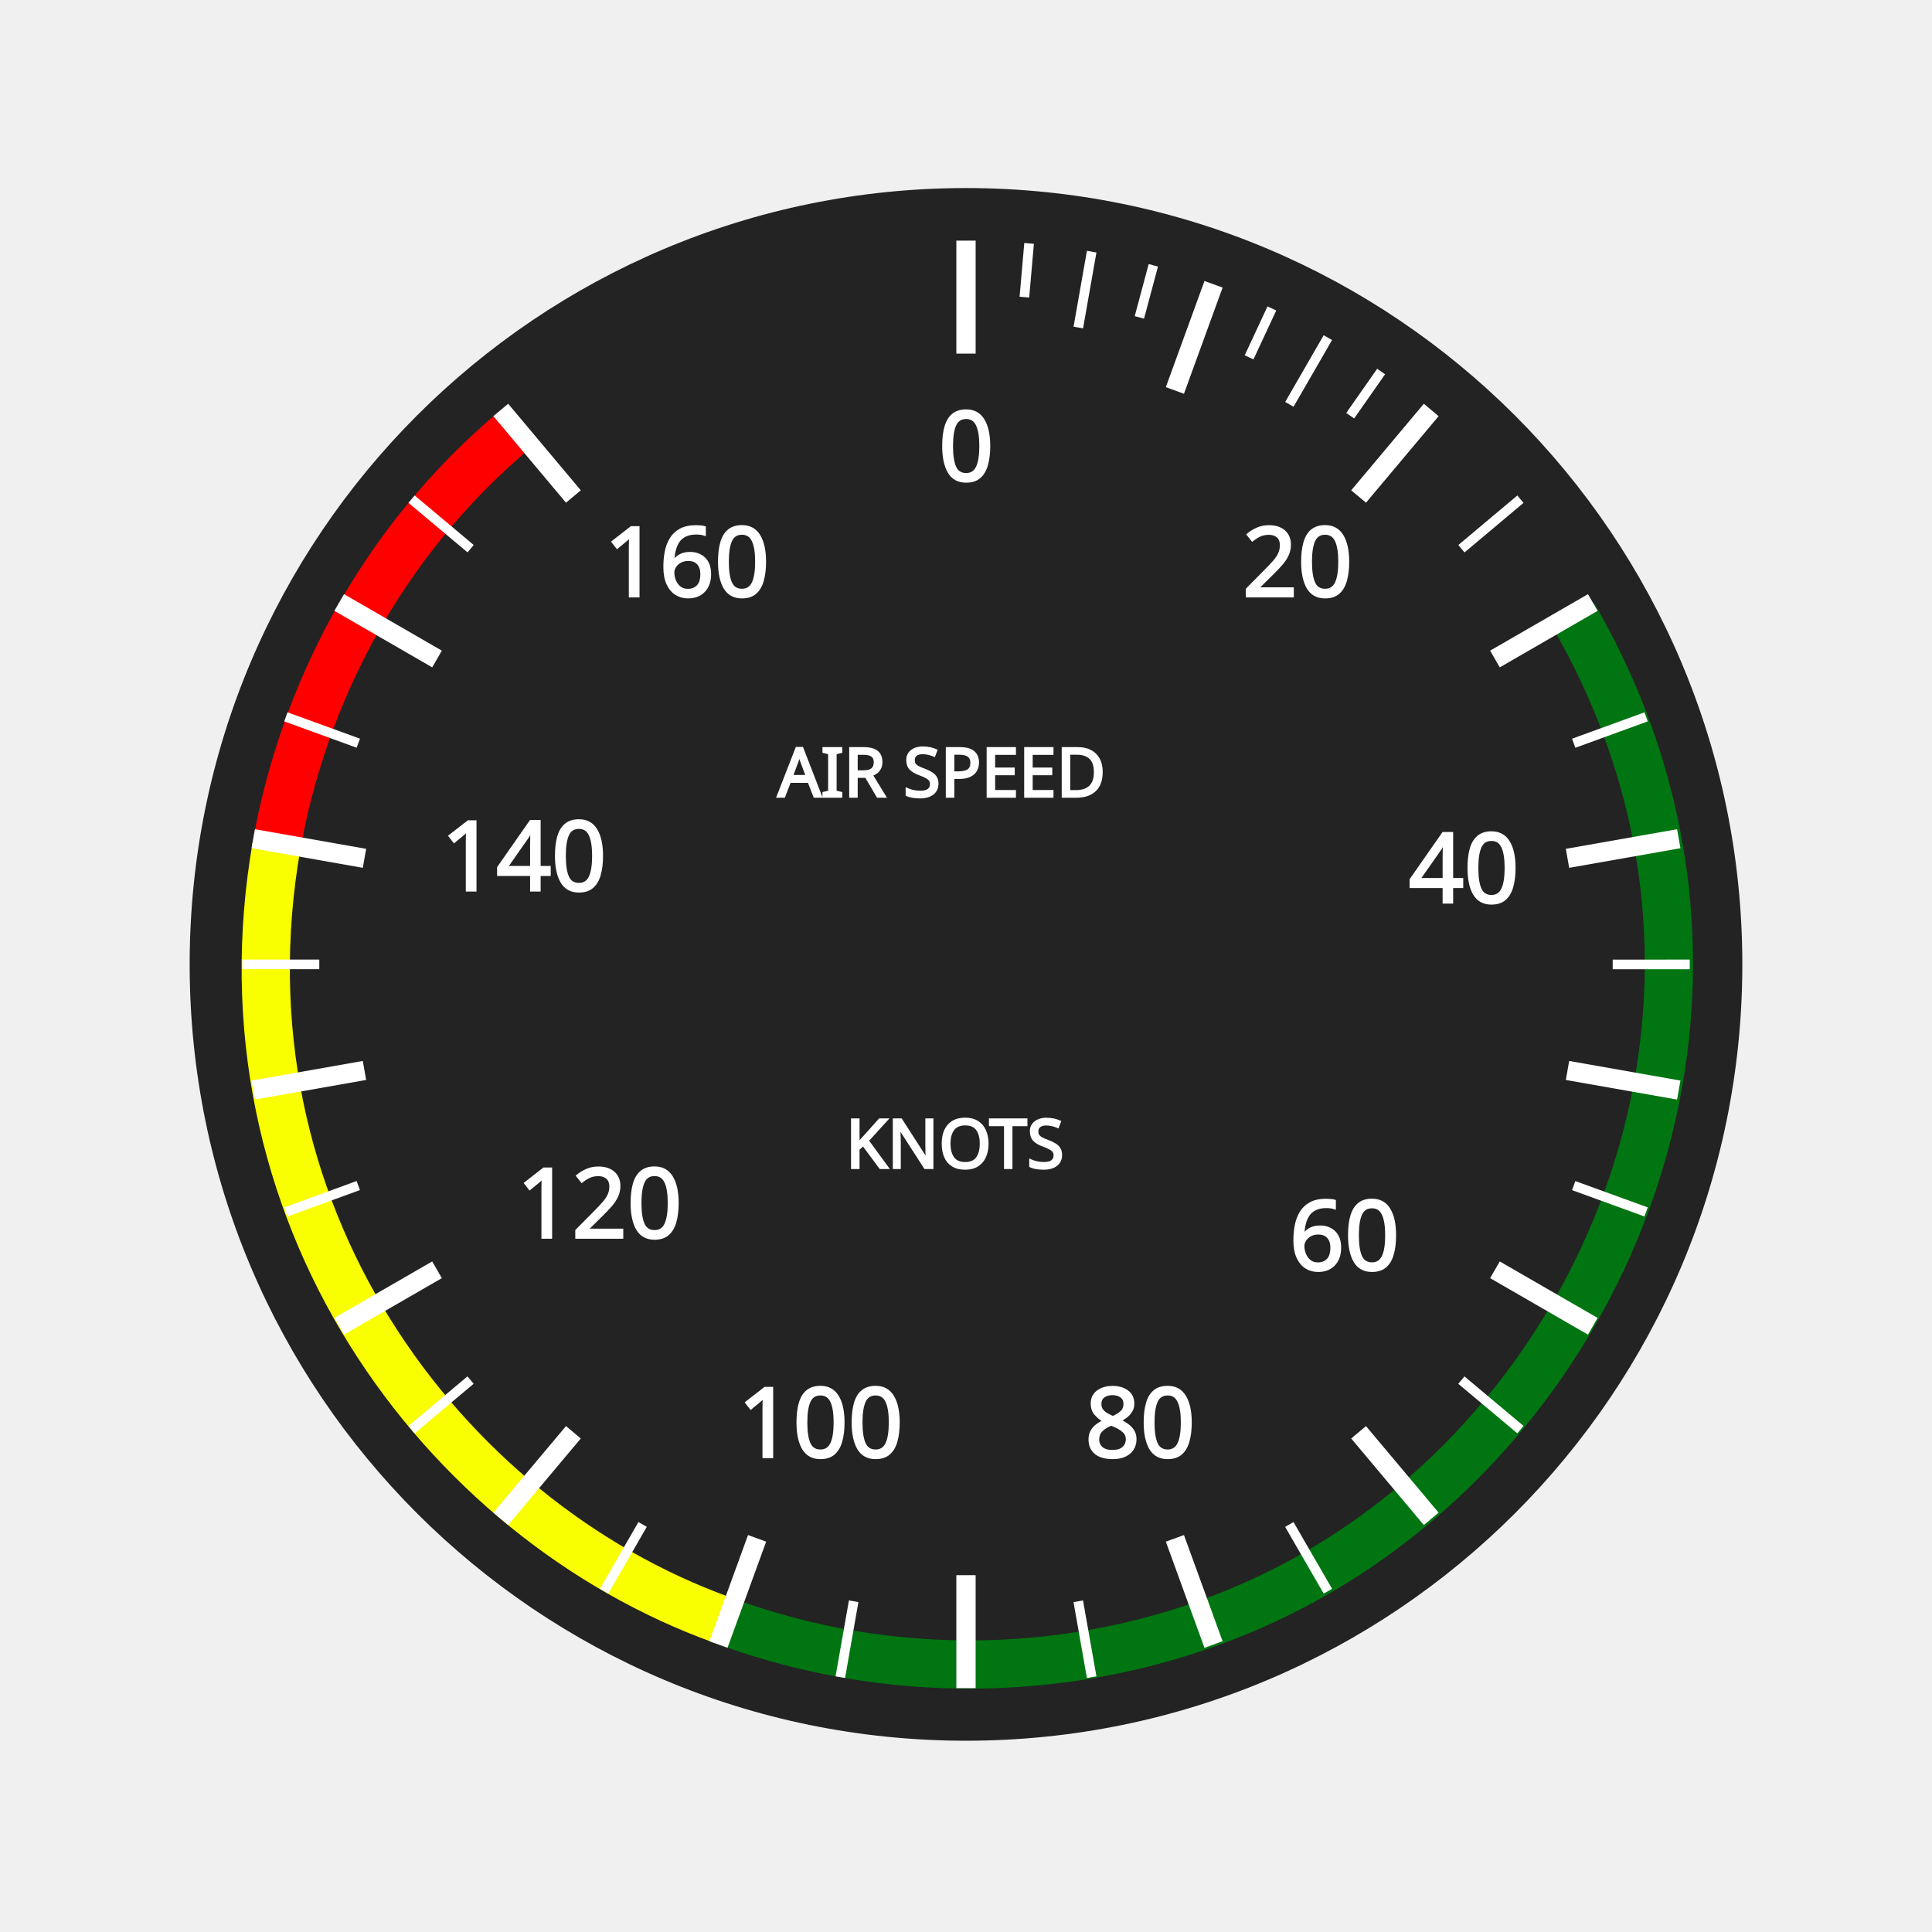
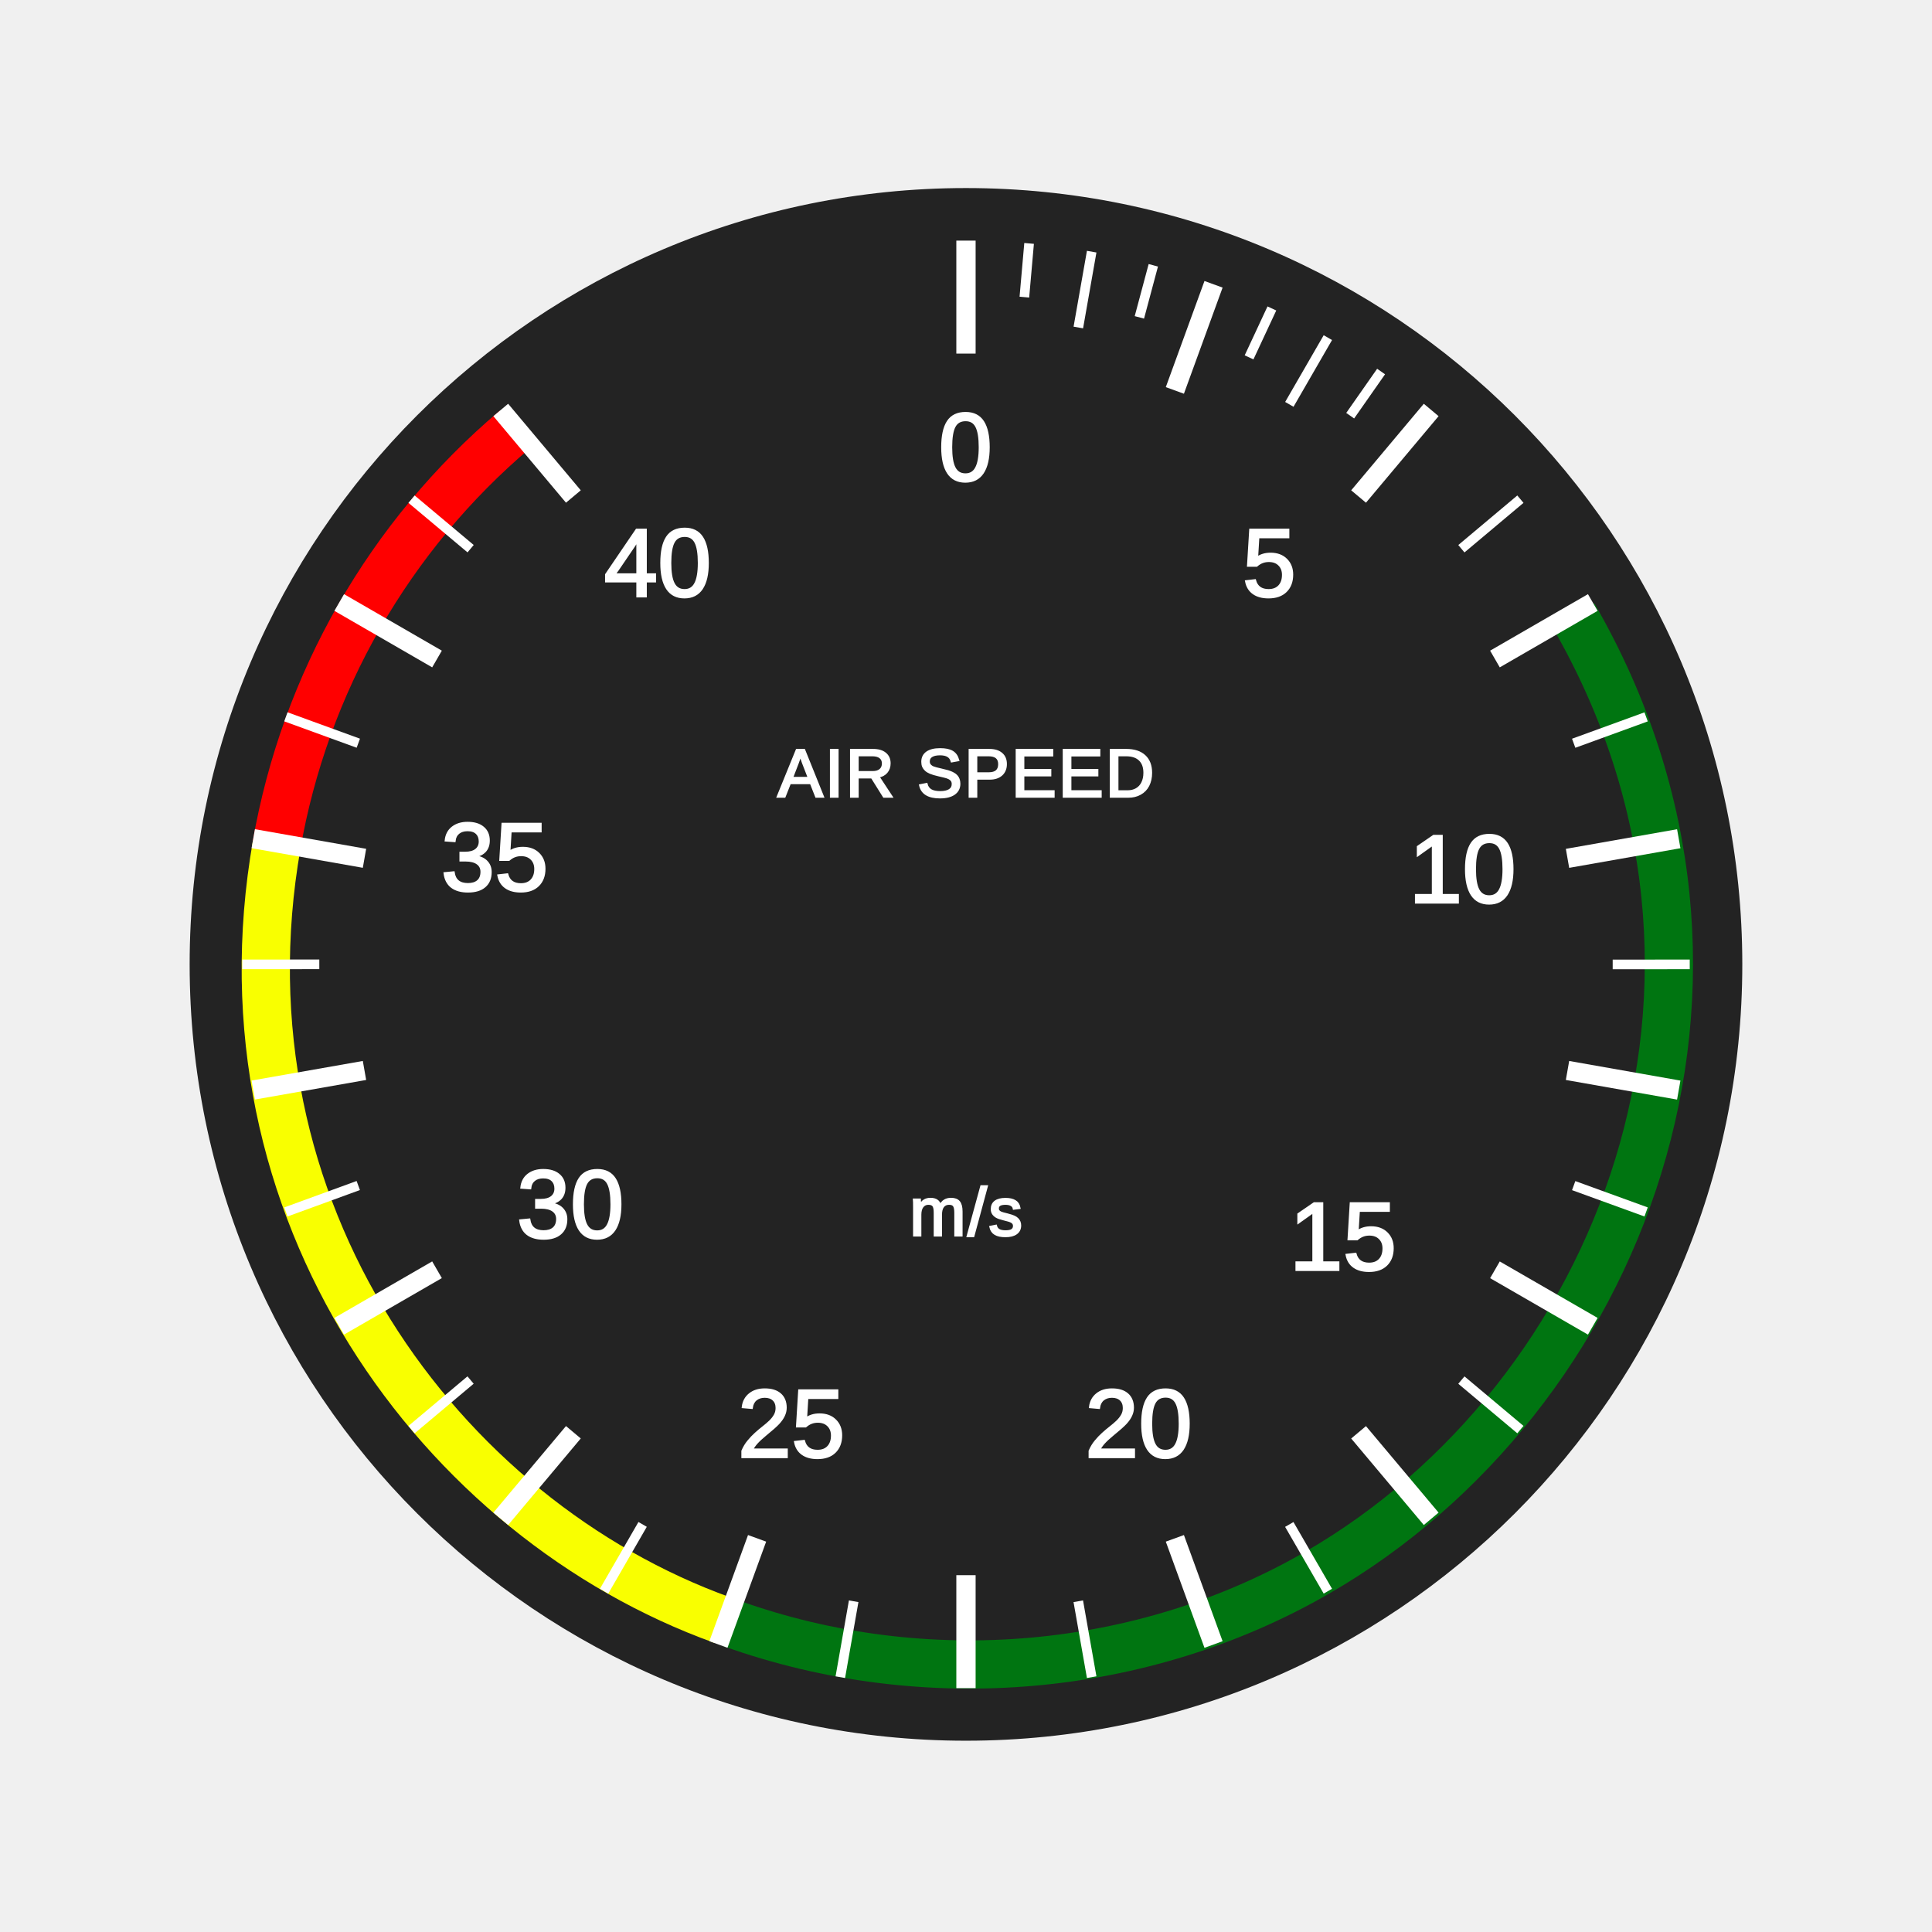
- <svg xmlns="http://www.w3.org/2000/svg" version="1.1" id="Layer_2" x="0px" y="0px" width="400.667px" height="400.666px" viewBox="0 0 400.667 400.666" enable-background="new 0 0 400.667 400.666" xml:space="preserve">
-   <circle fill="#232323" cx="200.333" cy="200" r="161" />
-   <path fill="none" stroke="#F9FF00" stroke-width="10" stroke-miterlimit="10" d="M57.4,175.086  C43.974,251.226,91.471,314.98,149.825,336" />
-   <path fill="none" stroke="#FF0000" stroke-width="10" stroke-miterlimit="10" d="M106.854,89.039  c-28.113,23.588-44.001,55.344-49.512,86.375" />
-   <path fill="none" stroke="#007511" stroke-width="10" stroke-miterlimit="10" d="M151.628,336.661  c40.369,14.45,85.524,10.282,121.509-10.494c62.801-36.257,97.126-122.438,53.195-198.528" />
-   <line fill="none" stroke="#FFFFFF" stroke-width="4" stroke-miterlimit="10" x1="296.814" y1="85.02" x2="281.752" y2="102.968" />
-   <line fill="none" stroke="#FFFFFF" stroke-width="4" stroke-miterlimit="10" x1="310.03" y1="136.667" x2="330.321" y2="124.953" />
-   <line fill="none" stroke="#FFFFFF" stroke-width="4" stroke-miterlimit="10" x1="348.149" y1="173.938" x2="325.076" y2="178.006" />
-   <line fill="none" stroke="#FFFFFF" stroke-width="4" stroke-miterlimit="10" x1="348.149" y1="226.065" x2="325.076" y2="221.997" />
-   <line fill="none" stroke="#FFFFFF" stroke-width="4" stroke-miterlimit="10" x1="330.32" y1="275.05" x2="310.03" y2="263.336" />
-   <line fill="none" stroke="#FFFFFF" stroke-width="4" stroke-miterlimit="10" x1="296.812" y1="314.982" x2="281.752" y2="297.035" />
-   <line fill="none" stroke="#FFFFFF" stroke-width="4" stroke-miterlimit="10" x1="251.667" y1="341.046" x2="243.655" y2="319.031" />
-   <line fill="none" stroke="#FFFFFF" stroke-width="4" stroke-miterlimit="10" x1="200.331" y1="350.098" x2="200.332" y2="326.67" />
-   <line fill="none" stroke="#FFFFFF" stroke-width="4" stroke-miterlimit="10" x1="148.995" y1="341.045" x2="157.008" y2="319.03" />
-   <line fill="none" stroke="#FFFFFF" stroke-width="4" stroke-miterlimit="10" x1="103.85" y1="314.98" x2="118.911" y2="297.034" />
-   <line fill="none" stroke="#FFFFFF" stroke-width="4" stroke-miterlimit="10" x1="70.343" y1="275.047" x2="90.633" y2="263.334" />
-   <line fill="none" stroke="#FFFFFF" stroke-width="4" stroke-miterlimit="10" x1="52.515" y1="226.063" x2="75.588" y2="221.995" />
-   <line fill="none" stroke="#FFFFFF" stroke-width="4" stroke-miterlimit="10" x1="52.516" y1="173.934" x2="75.588" y2="178.004" />
-   <line fill="none" stroke="#FFFFFF" stroke-width="4" stroke-miterlimit="10" x1="70.346" y1="124.949" x2="90.635" y2="136.666" />
-   <line fill="none" stroke="#FFFFFF" stroke-width="4" stroke-miterlimit="10" x1="103.854" y1="85.018" x2="118.912" y2="102.967" />
-   <line fill="none" stroke="#FFFFFF" stroke-width="2" stroke-miterlimit="10" x1="315.313" y1="103.523" x2="303.075" y2="113.797" />
-   <line fill="none" stroke="#FFFFFF" stroke-width="4" stroke-miterlimit="10" x1="251.669" y1="58.956" x2="243.655" y2="80.973" />
-   <line fill="none" stroke="#FFFFFF" stroke-width="2" stroke-miterlimit="10" x1="275.381" y1="70.017" x2="267.395" y2="83.855" />
-   <line fill="none" stroke="#FFFFFF" stroke-width="4" stroke-miterlimit="10" x1="200.333" y1="49.904" x2="200.333" y2="73.334" />
-   <line fill="none" stroke="#FFFFFF" stroke-width="2" stroke-miterlimit="10" x1="226.398" y1="52.188" x2="223.626" y2="67.923" />
-   <line fill="none" stroke="#FFFFFF" stroke-width="2" stroke-miterlimit="10" x1="213.417" y1="50.478" x2="212.444" y2="61.619" />
-   <line fill="none" stroke="#FFFFFF" stroke-width="2" stroke-miterlimit="10" x1="239.182" y1="55.021" x2="236.289" y2="65.824" />
-   <line fill="none" stroke="#FFFFFF" stroke-width="2" stroke-miterlimit="10" x1="263.767" y1="63.969" x2="259.042" y2="74.105" />
-   <line fill="none" stroke="#FFFFFF" stroke-width="2" stroke-miterlimit="10" x1="286.424" y1="77.05" x2="280.01" y2="86.212" />
-   <line fill="none" stroke="#FFFFFF" stroke-width="2" stroke-miterlimit="10" x1="341.376" y1="148.667" x2="326.362" y2="154.136" />
-   <line fill="none" stroke="#FFFFFF" stroke-width="2" stroke-miterlimit="10" x1="350.427" y1="200.002" x2="334.448" y2="200.006" />
-   <line fill="none" stroke="#FFFFFF" stroke-width="2" stroke-miterlimit="10" x1="341.375" y1="251.337" x2="326.358" y2="245.876" />
-   <line fill="none" stroke="#FFFFFF" stroke-width="2" stroke-miterlimit="10" x1="315.312" y1="296.48" x2="303.067" y2="286.213" />
-   <line fill="none" stroke="#FFFFFF" stroke-width="2" stroke-miterlimit="10" x1="275.38" y1="329.987" x2="267.385" y2="316.15" />
-   <line fill="none" stroke="#FFFFFF" stroke-width="2" stroke-miterlimit="10" x1="226.396" y1="347.816" x2="223.615" y2="332.079" />
-   <line fill="none" stroke="#FFFFFF" stroke-width="2" stroke-miterlimit="10" x1="174.268" y1="347.816" x2="177.038" y2="332.077" />
-   <line fill="none" stroke="#FFFFFF" stroke-width="2" stroke-miterlimit="10" x1="125.284" y1="329.988" x2="133.27" y2="316.145" />
-   <line fill="none" stroke="#FFFFFF" stroke-width="2" stroke-miterlimit="10" x1="85.351" y1="296.481" x2="97.59" y2="286.203" />
-   <line fill="none" stroke="#FFFFFF" stroke-width="2" stroke-miterlimit="10" x1="59.287" y1="251.337" x2="74.303" y2="245.864" />
-   <line fill="none" stroke="#FFFFFF" stroke-width="2" stroke-miterlimit="10" x1="50.235" y1="200" x2="66.217" y2="199.994" />
-   <line fill="none" stroke="#FFFFFF" stroke-width="2" stroke-miterlimit="10" x1="59.287" y1="148.664" x2="74.307" y2="154.125" />
-   <line fill="none" stroke="#FFFFFF" stroke-width="2" stroke-miterlimit="10" x1="85.351" y1="103.52" x2="97.598" y2="113.788" />
-   <text transform="matrix(1 0 0 1 257.6592 123.6489)" fill="#FFFFFF" stroke="#FFFFFF" stroke-width="0.5" stroke-miterlimit="10" font-family="sans-serif" font-size="20">20</text>
-   <text transform="matrix(1 0 0 1 292.1592 187.1489)" fill="#FFFFFF" stroke="#FFFFFF" stroke-width="0.5" stroke-miterlimit="10" font-family="sans-serif" font-size="20">40</text>
-   <text transform="matrix(1 0 0 1 267.3848 263.3359)" fill="#FFFFFF" stroke="#FFFFFF" stroke-width="0.5" stroke-miterlimit="10" font-family="sans-serif" font-size="20">60</text>
-   <text transform="matrix(1 0 0 1 225.0059 302.1489)" fill="#FFFFFF" stroke="#FFFFFF" stroke-width="0.5" stroke-miterlimit="10" font-family="sans-serif" font-size="20">80</text>
-   <text transform="matrix(1 0 0 1 153.0015 302.1489)" fill="#FFFFFF" stroke="#FFFFFF" stroke-width="0.5" stroke-miterlimit="10" font-family="sans-serif" font-size="20">100</text>
-   <text transform="matrix(1 0 0 1 107.1592 256.6489)" fill="#FFFFFF" stroke="#FFFFFF" stroke-width="0.5" stroke-miterlimit="10" font-family="sans-serif" font-size="20">120</text>
-   <text transform="matrix(1 0 0 1 91.4746 184.6489)" fill="#FFFFFF" stroke="#FFFFFF" stroke-width="0.5" stroke-miterlimit="10" font-family="sans-serif" font-size="20">140</text>
-   <text transform="matrix(1 0 0 1 125.2837 123.6489)" fill="#FFFFFF" stroke="#FFFFFF" stroke-width="0.5" stroke-miterlimit="10" font-family="sans-serif" font-size="20">160</text>
-   <text transform="matrix(1 0 0 1 175.3799 242.1895)" fill="#FFFFFF" stroke="#FFFFFF" stroke-width="0.5" stroke-miterlimit="10" font-family="sans-serif" font-size="14">KNOTS</text>
-   <text transform="matrix(1 0 0 1 161.3086 165.1895)" fill="#FFFFFF" stroke="#FFFFFF" stroke-width="0.5" stroke-miterlimit="10" font-family="sans-serif" font-size="14">AIR SPEED</text>
-   <text transform="matrix(1 0 0 1 194.6592 99.6489)" fill="#FFFFFF" stroke="#FFFFFF" stroke-width="0.5" stroke-miterlimit="10" font-family="sans-serif" font-size="20">0</text>
+ <svg xmlns="http://www.w3.org/2000/svg" id="Layer_2" data-name="Layer 2" viewBox="0 0 400.67 400.67">
+   <defs>
+     <style>.cls-1{fill:#232323;}.cls-2,.cls-3,.cls-4,.cls-5,.cls-6{fill:none;}.cls-2{stroke:#f9ff00;}.cls-2,.cls-3,.cls-4,.cls-5,.cls-6,.cls-7,.cls-8{stroke-miterlimit:10;}.cls-2,.cls-3,.cls-4{stroke-width:10px;}.cls-3{stroke:red;}.cls-4{stroke:#007511;}.cls-5,.cls-6,.cls-7,.cls-8{stroke:#fff;}.cls-5{stroke-width:4px;}.cls-6{stroke-width:2px;}.cls-7{font-size:20px;}.cls-7,.cls-8{fill:#fff;stroke-width:0.5px;font-family:ArialMT, Arial;}.cls-8{font-size:14px;letter-spacing:0.03em;}</style>
+   </defs>
+   <circle class="cls-1" cx="200.33" cy="200" r="161" />
+   <path class="cls-2" d="M57.4,175.09C44,251.23,91.47,315,149.83,336" />
+   <path class="cls-3" d="M106.85,89a145.94,145.94,0,0,0-49.51,86.37" />
+   <path class="cls-4" d="M151.63,336.66c40.37,14.45,85.52,10.28,121.51-10.49,62.8-36.26,97.12-122.44,53.19-198.53" />
+   <line class="cls-5" x1="296.81" y1="85.02" x2="281.75" y2="102.97" />
+   <line class="cls-5" x1="310.03" y1="136.67" x2="330.32" y2="124.95" />
+   <line class="cls-5" x1="348.15" y1="173.94" x2="325.08" y2="178.01" />
+   <line class="cls-5" x1="348.15" y1="226.07" x2="325.08" y2="222" />
+   <line class="cls-5" x1="330.32" y1="275.05" x2="310.03" y2="263.34" />
+   <line class="cls-5" x1="296.81" y1="314.98" x2="281.75" y2="297.04" />
+   <line class="cls-5" x1="251.67" y1="341.05" x2="243.65" y2="319.03" />
+   <line class="cls-5" x1="200.33" y1="350.1" x2="200.33" y2="326.67" />
+   <line class="cls-5" x1="148.99" y1="341.04" x2="157.01" y2="319.03" />
+   <line class="cls-5" x1="103.85" y1="314.98" x2="118.91" y2="297.03" />
+   <line class="cls-5" x1="70.34" y1="275.05" x2="90.63" y2="263.33" />
+   <line class="cls-5" x1="52.52" y1="226.06" x2="75.59" y2="222" />
+   <line class="cls-5" x1="52.52" y1="173.93" x2="75.59" y2="178" />
+   <line class="cls-5" x1="70.35" y1="124.95" x2="90.63" y2="136.67" />
+   <line class="cls-5" x1="103.85" y1="85.02" x2="118.91" y2="102.97" />
+   <line class="cls-6" x1="315.31" y1="103.52" x2="303.07" y2="113.8" />
+   <line class="cls-5" x1="251.67" y1="58.96" x2="243.65" y2="80.97" />
+   <line class="cls-6" x1="275.38" y1="70.02" x2="267.39" y2="83.86" />
+   <line class="cls-5" x1="200.33" y1="49.9" x2="200.33" y2="73.33" />
+   <line class="cls-6" x1="226.4" y1="52.19" x2="223.63" y2="67.92" />
+   <line class="cls-6" x1="213.42" y1="50.48" x2="212.44" y2="61.62" />
+   <line class="cls-6" x1="239.18" y1="55.02" x2="236.29" y2="65.82" />
+   <line class="cls-6" x1="263.77" y1="63.97" x2="259.04" y2="74.11" />
+   <line class="cls-6" x1="286.42" y1="77.05" x2="280.01" y2="86.21" />
+   <line class="cls-6" x1="341.38" y1="148.67" x2="326.36" y2="154.14" />
+   <line class="cls-6" x1="350.43" y1="200" x2="334.45" y2="200.01" />
+   <line class="cls-6" x1="341.38" y1="251.34" x2="326.36" y2="245.88" />
+   <line class="cls-6" x1="315.31" y1="296.48" x2="303.07" y2="286.21" />
+   <line class="cls-6" x1="275.38" y1="329.99" x2="267.38" y2="316.15" />
+   <line class="cls-6" x1="226.4" y1="347.82" x2="223.62" y2="332.08" />
+   <line class="cls-6" x1="174.27" y1="347.82" x2="177.04" y2="332.08" />
+   <line class="cls-6" x1="125.28" y1="329.99" x2="133.27" y2="316.14" />
+   <line class="cls-6" x1="85.35" y1="296.48" x2="97.59" y2="286.2" />
+   <line class="cls-6" x1="59.29" y1="251.34" x2="74.3" y2="245.86" />
+   <line class="cls-6" x1="50.23" y1="200" x2="66.22" y2="199.99" />
+   <line class="cls-6" x1="59.29" y1="148.66" x2="74.31" y2="154.13" />
+   <line class="cls-6" x1="85.35" y1="103.52" x2="97.6" y2="113.79" />
+   <text class="cls-7" transform="translate(257.66 123.65)">5</text>
+   <text class="cls-7" transform="translate(292.16 187.15)">10</text>
+   <text class="cls-7" transform="translate(267.38 263.34)">15</text>
+   <text class="cls-7" transform="translate(225.01 302.15)">20</text>
+   <text class="cls-7" transform="translate(153 302.15)">25</text>
+   <text class="cls-7" transform="translate(107.16 256.65)">30</text>
+   <text class="cls-7" transform="translate(91.47 184.65)">35</text>
+   <text class="cls-7" transform="translate(125.28 123.65)">40</text>
+   <text class="cls-8" transform="translate(188.64 256.19)">m/s</text>
+   <text class="cls-8" transform="translate(161.31 165.19)">AIR SPEED</text>
+   <text class="cls-7" transform="translate(194.66 99.65)">0</text>
</svg>
